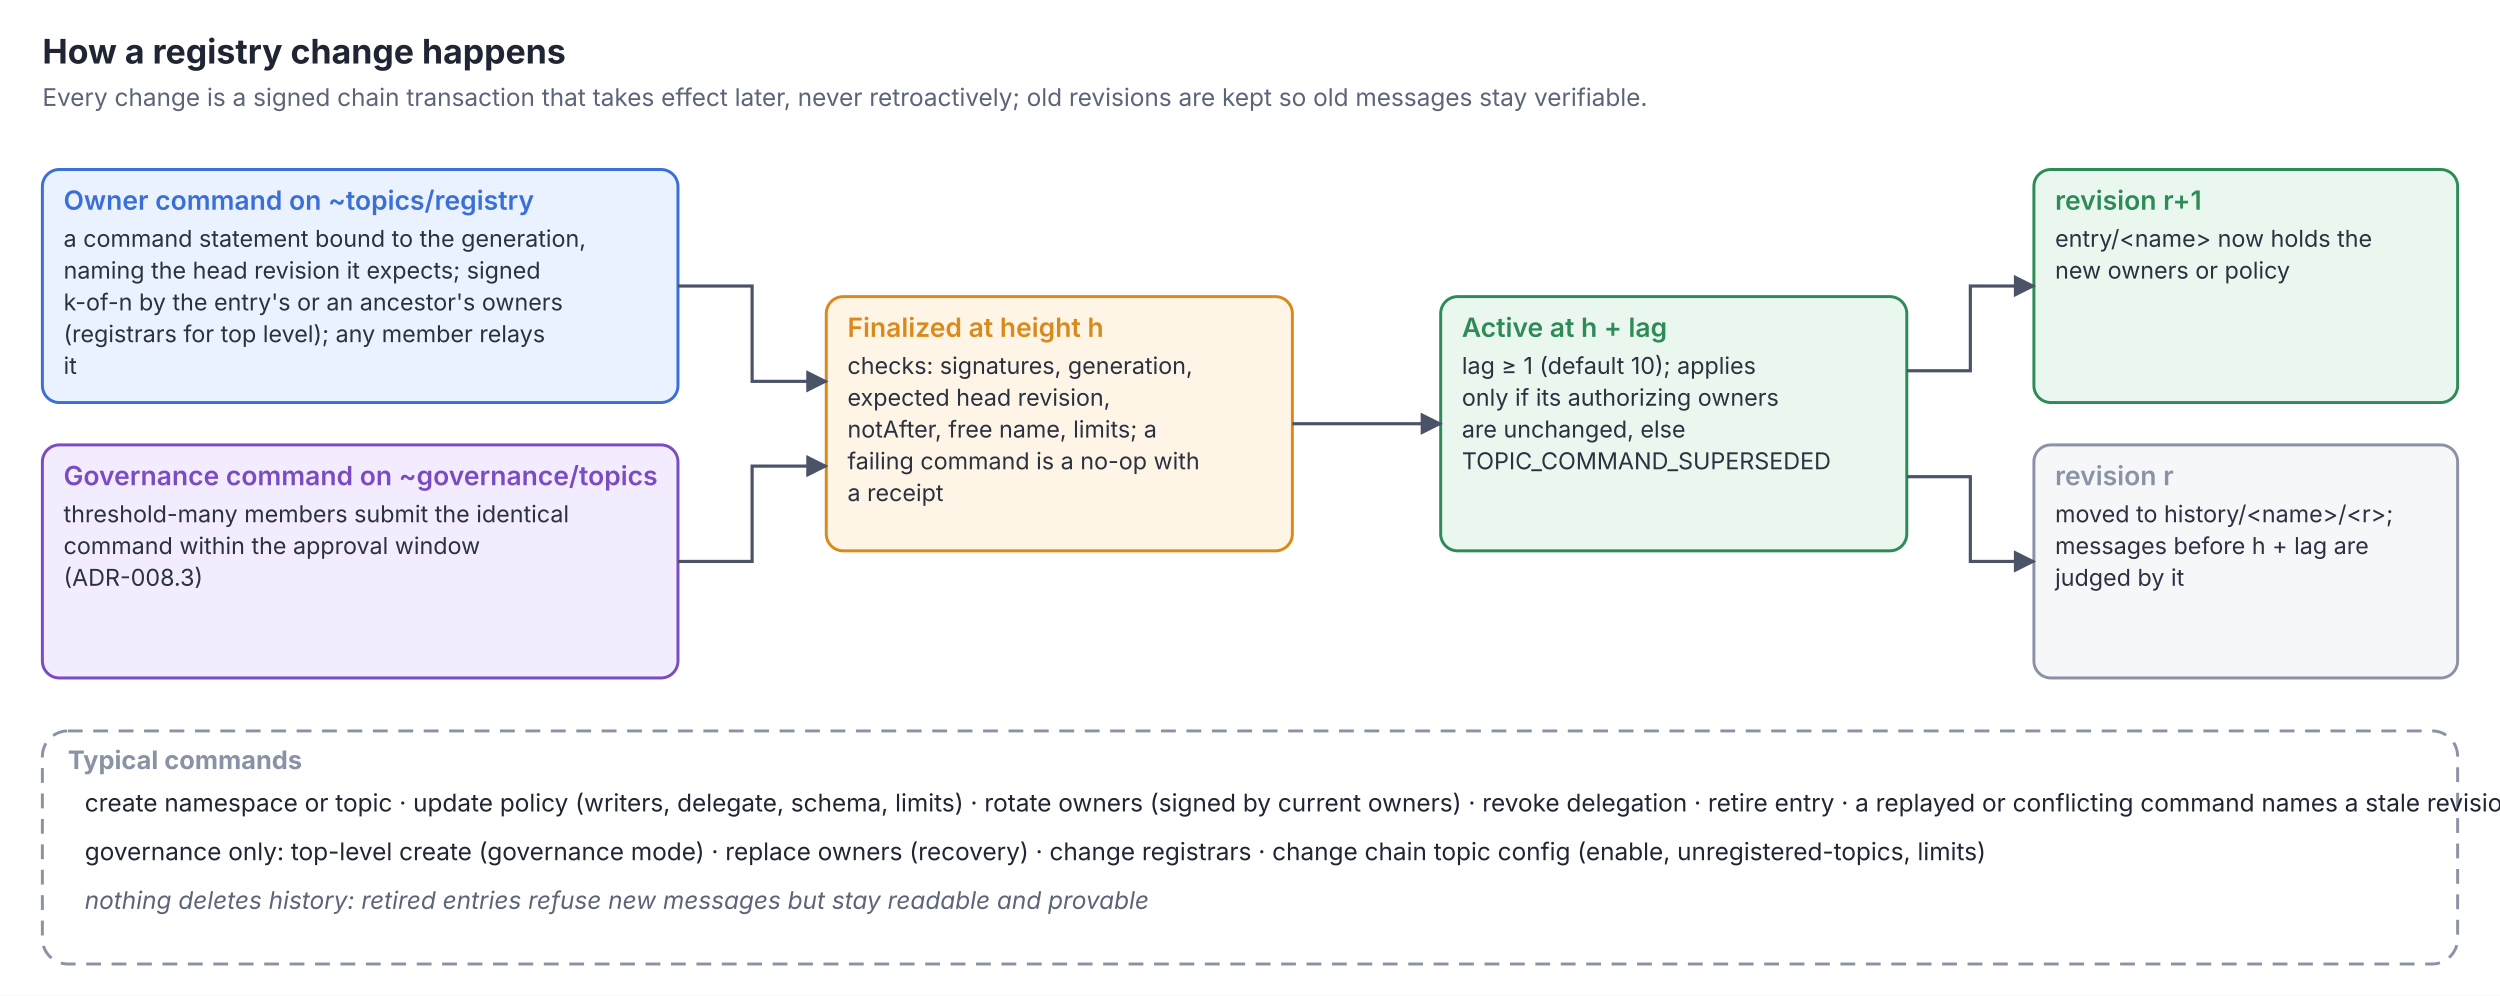
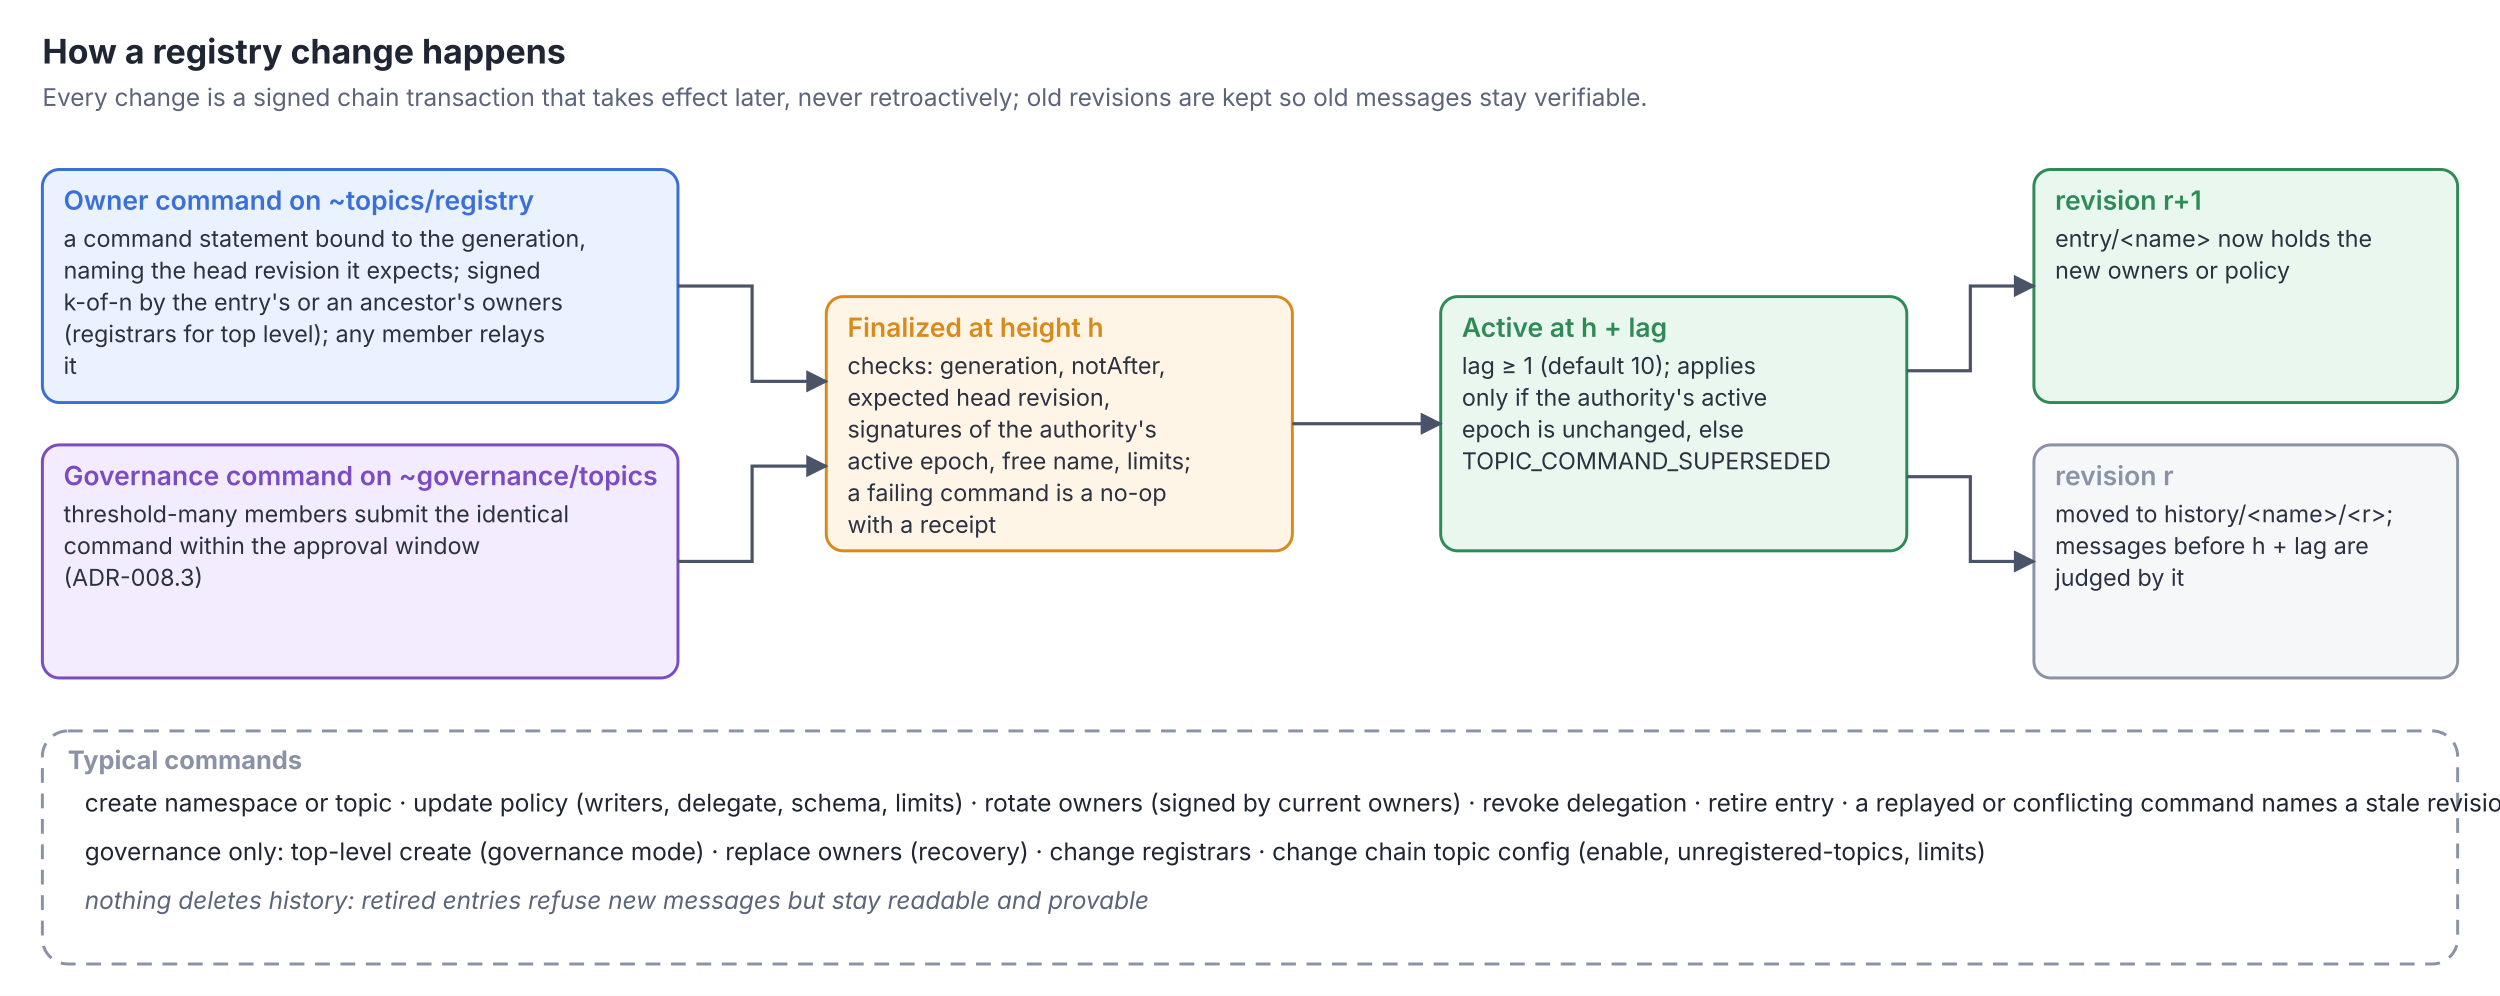
<svg xmlns="http://www.w3.org/2000/svg" width="1180" height="470" viewBox="0 0 1180 470" role="img" aria-label="ADR-039 registry lifecycle: commands, approval, activation and revisions">
  <defs>
    <marker id="arrow" viewBox="0 0 10 10" refX="9" refY="5" markerWidth="7" markerHeight="7" orient="auto-start-reverse">
      <path d="M 0 0 L 10 5 L 0 10 z" fill="#4a5368" />
    </marker>
    <marker id="arrowStart" viewBox="0 0 10 10" refX="1" refY="5" markerWidth="7" markerHeight="7" orient="auto-start-reverse">
      <path d="M 0 0 L 10 5 L 0 10 z" fill="#4a5368" />
    </marker>
  </defs>
  <rect x="0" y="0" width="1180" height="470" fill="#ffffff" />
  <text x="20" y="30" font-family="Inter, 'Segoe UI', Helvetica, Arial, sans-serif" font-size="16" font-weight="700" fill="#1f2533" text-anchor="start">How a registry change happens</text>
  <text x="20" y="50" font-family="Inter, 'Segoe UI', Helvetica, Arial, sans-serif" font-size="11.5" font-weight="normal" fill="#5b6478" text-anchor="start">Every change is a signed chain transaction that takes effect later, never retroactively; old revisions are kept so old messages stay verifiable.</text>
  <rect x="20" y="80" width="300" height="110" rx="8" fill="#eaf2ff" stroke="#3b6fd8" stroke-width="1.4" />
  <text x="30" y="99.0" font-family="Inter, 'Segoe UI', Helvetica, Arial, sans-serif" font-size="12.5" font-weight="600" fill="#3b6fd8" text-anchor="start">Owner command on ~topics/registry</text>
  <text x="30" y="116.5" font-family="Inter, 'Segoe UI', Helvetica, Arial, sans-serif" font-size="11" font-weight="normal" fill="#2b3140" text-anchor="start">a command statement bound to the generation,</text>
  <text x="30" y="131.5" font-family="Inter, 'Segoe UI', Helvetica, Arial, sans-serif" font-size="11" font-weight="normal" fill="#2b3140" text-anchor="start">naming the head revision it expects; signed</text>
  <text x="30" y="146.5" font-family="Inter, 'Segoe UI', Helvetica, Arial, sans-serif" font-size="11" font-weight="normal" fill="#2b3140" text-anchor="start">k-of-n by the entry's or an ancestor's owners</text>
  <text x="30" y="161.5" font-family="Inter, 'Segoe UI', Helvetica, Arial, sans-serif" font-size="11" font-weight="normal" fill="#2b3140" text-anchor="start">(registrars for top level); any member relays</text>
  <text x="30" y="176.5" font-family="Inter, 'Segoe UI', Helvetica, Arial, sans-serif" font-size="11" font-weight="normal" fill="#2b3140" text-anchor="start">it</text>
  <rect x="20" y="210" width="300" height="110" rx="8" fill="#f3ecff" stroke="#7b4bc4" stroke-width="1.4" />
  <text x="30" y="229.0" font-family="Inter, 'Segoe UI', Helvetica, Arial, sans-serif" font-size="12.5" font-weight="600" fill="#7b4bc4" text-anchor="start">Governance command on ~governance/topics</text>
  <text x="30" y="246.5" font-family="Inter, 'Segoe UI', Helvetica, Arial, sans-serif" font-size="11" font-weight="normal" fill="#2b3140" text-anchor="start">threshold-many members submit the identical</text>
  <text x="30" y="261.5" font-family="Inter, 'Segoe UI', Helvetica, Arial, sans-serif" font-size="11" font-weight="normal" fill="#2b3140" text-anchor="start">command within the approval window</text>
  <text x="30" y="276.5" font-family="Inter, 'Segoe UI', Helvetica, Arial, sans-serif" font-size="11" font-weight="normal" fill="#2b3140" text-anchor="start">(ADR-008.3)</text>
  <rect x="390" y="140" width="220" height="120" rx="8" fill="#fff5e6" stroke="#d98a1a" stroke-width="1.4" />
  <text x="400" y="159.0" font-family="Inter, 'Segoe UI', Helvetica, Arial, sans-serif" font-size="12.5" font-weight="600" fill="#d98a1a" text-anchor="start">Finalized at height h</text>
-   <text x="400" y="176.5" font-family="Inter, 'Segoe UI', Helvetica, Arial, sans-serif" font-size="11" font-weight="normal" fill="#2b3140" text-anchor="start">checks: signatures, generation,</text>
+   <text x="400" y="176.5" font-family="Inter, 'Segoe UI', Helvetica, Arial, sans-serif" font-size="11" font-weight="normal" fill="#2b3140" text-anchor="start">checks: generation, notAfter,</text>
  <text x="400" y="191.5" font-family="Inter, 'Segoe UI', Helvetica, Arial, sans-serif" font-size="11" font-weight="normal" fill="#2b3140" text-anchor="start">expected head revision,</text>
-   <text x="400" y="206.5" font-family="Inter, 'Segoe UI', Helvetica, Arial, sans-serif" font-size="11" font-weight="normal" fill="#2b3140" text-anchor="start">notAfter, free name, limits; a</text>
-   <text x="400" y="221.5" font-family="Inter, 'Segoe UI', Helvetica, Arial, sans-serif" font-size="11" font-weight="normal" fill="#2b3140" text-anchor="start">failing command is a no-op with</text>
-   <text x="400" y="236.5" font-family="Inter, 'Segoe UI', Helvetica, Arial, sans-serif" font-size="11" font-weight="normal" fill="#2b3140" text-anchor="start">a receipt</text>
+   <text x="400" y="206.5" font-family="Inter, 'Segoe UI', Helvetica, Arial, sans-serif" font-size="11" font-weight="normal" fill="#2b3140" text-anchor="start">signatures of the authority's</text>
+   <text x="400" y="221.5" font-family="Inter, 'Segoe UI', Helvetica, Arial, sans-serif" font-size="11" font-weight="normal" fill="#2b3140" text-anchor="start">active epoch, free name, limits;</text>
+   <text x="400" y="236.5" font-family="Inter, 'Segoe UI', Helvetica, Arial, sans-serif" font-size="11" font-weight="normal" fill="#2b3140" text-anchor="start">a failing command is a no-op</text>
+   <text x="400" y="251.5" font-family="Inter, 'Segoe UI', Helvetica, Arial, sans-serif" font-size="11" font-weight="normal" fill="#2b3140" text-anchor="start">with a receipt</text>
  <rect x="680" y="140" width="220" height="120" rx="8" fill="#eaf7ef" stroke="#2e8b57" stroke-width="1.4" />
  <text x="690" y="159.0" font-family="Inter, 'Segoe UI', Helvetica, Arial, sans-serif" font-size="12.5" font-weight="600" fill="#2e8b57" text-anchor="start">Active at h + lag</text>
  <text x="690" y="176.5" font-family="Inter, 'Segoe UI', Helvetica, Arial, sans-serif" font-size="11" font-weight="normal" fill="#2b3140" text-anchor="start">lag ≥ 1 (default 10); applies</text>
-   <text x="690" y="191.5" font-family="Inter, 'Segoe UI', Helvetica, Arial, sans-serif" font-size="11" font-weight="normal" fill="#2b3140" text-anchor="start">only if its authorizing owners</text>
-   <text x="690" y="206.5" font-family="Inter, 'Segoe UI', Helvetica, Arial, sans-serif" font-size="11" font-weight="normal" fill="#2b3140" text-anchor="start">are unchanged, else</text>
+   <text x="690" y="191.5" font-family="Inter, 'Segoe UI', Helvetica, Arial, sans-serif" font-size="11" font-weight="normal" fill="#2b3140" text-anchor="start">only if the authority's active</text>
+   <text x="690" y="206.5" font-family="Inter, 'Segoe UI', Helvetica, Arial, sans-serif" font-size="11" font-weight="normal" fill="#2b3140" text-anchor="start">epoch is unchanged, else</text>
  <text x="690" y="221.5" font-family="Inter, 'Segoe UI', Helvetica, Arial, sans-serif" font-size="11" font-weight="normal" fill="#2b3140" text-anchor="start">TOPIC_COMMAND_SUPERSEDED</text>
  <rect x="960" y="80" width="200" height="110" rx="8" fill="#eaf7ef" stroke="#2e8b57" stroke-width="1.4" />
  <text x="970" y="99.0" font-family="Inter, 'Segoe UI', Helvetica, Arial, sans-serif" font-size="12.5" font-weight="600" fill="#2e8b57" text-anchor="start">revision r+1</text>
  <text x="970" y="116.5" font-family="Inter, 'Segoe UI', Helvetica, Arial, sans-serif" font-size="11" font-weight="normal" fill="#2b3140" text-anchor="start">entry/&lt;name&gt; now holds the</text>
  <text x="970" y="131.5" font-family="Inter, 'Segoe UI', Helvetica, Arial, sans-serif" font-size="11" font-weight="normal" fill="#2b3140" text-anchor="start">new owners or policy</text>
  <rect x="960" y="210" width="200" height="110" rx="8" fill="#f6f7f9" stroke="#8a93a6" stroke-width="1.4" />
  <text x="970" y="229.0" font-family="Inter, 'Segoe UI', Helvetica, Arial, sans-serif" font-size="12.5" font-weight="600" fill="#8a93a6" text-anchor="start">revision r</text>
  <text x="970" y="246.5" font-family="Inter, 'Segoe UI', Helvetica, Arial, sans-serif" font-size="11" font-weight="normal" fill="#2b3140" text-anchor="start">moved to history/&lt;name&gt;/&lt;r&gt;;</text>
  <text x="970" y="261.5" font-family="Inter, 'Segoe UI', Helvetica, Arial, sans-serif" font-size="11" font-weight="normal" fill="#2b3140" text-anchor="start">messages before h + lag are</text>
  <text x="970" y="276.5" font-family="Inter, 'Segoe UI', Helvetica, Arial, sans-serif" font-size="11" font-weight="normal" fill="#2b3140" text-anchor="start">judged by it</text>
  <path d="M 320 135 L 355 135 L 355 180 L 390 180" fill="none" stroke="#4a5368" stroke-width="1.5" marker-end="url(#arrow)" />
  <path d="M 320 265 L 355 265 L 355 220 L 390 220" fill="none" stroke="#4a5368" stroke-width="1.5" marker-end="url(#arrow)" />
  <path d="M 610 200 L 680 200" fill="none" stroke="#4a5368" stroke-width="1.5" marker-end="url(#arrow)" />
  <path d="M 900 175 L 930 175 L 930 135 L 960 135" fill="none" stroke="#4a5368" stroke-width="1.5" marker-end="url(#arrow)" />
  <path d="M 900 225 L 930 225 L 930 265 L 960 265" fill="none" stroke="#4a5368" stroke-width="1.5" marker-end="url(#arrow)" />
  <rect x="20" y="345" width="1140" height="110" rx="12" fill="none" stroke="#8a93a6" stroke-width="1.4" stroke-dasharray="7 5" />
  <text x="32" y="363" font-family="Inter, 'Segoe UI', Helvetica, Arial, sans-serif" font-size="12" font-weight="700" fill="#8a93a6" text-anchor="start">Typical commands</text>
  <text x="40" y="383" font-family="Inter, 'Segoe UI', Helvetica, Arial, sans-serif" font-size="11.5" font-weight="normal" fill="#1f2533" text-anchor="start">create namespace or topic · update policy (writers, delegate, schema, limits) · rotate owners (signed by current owners) · revoke delegation · retire entry · a replayed or conflicting command names a stale revision</text>
  <text x="40" y="406" font-family="Inter, 'Segoe UI', Helvetica, Arial, sans-serif" font-size="11.5" font-weight="normal" fill="#1f2533" text-anchor="start">governance only: top-level create (governance mode) · replace owners (recovery) · change registrars · change chain topic config (enable, unregistered-topics, limits)</text>
  <text x="40" y="429" font-family="Inter, 'Segoe UI', Helvetica, Arial, sans-serif" font-size="11.5" font-weight="normal" fill="#5b6478" text-anchor="start" font-style="italic">nothing deletes history: retired entries refuse new messages but stay readable and provable</text>
</svg>
